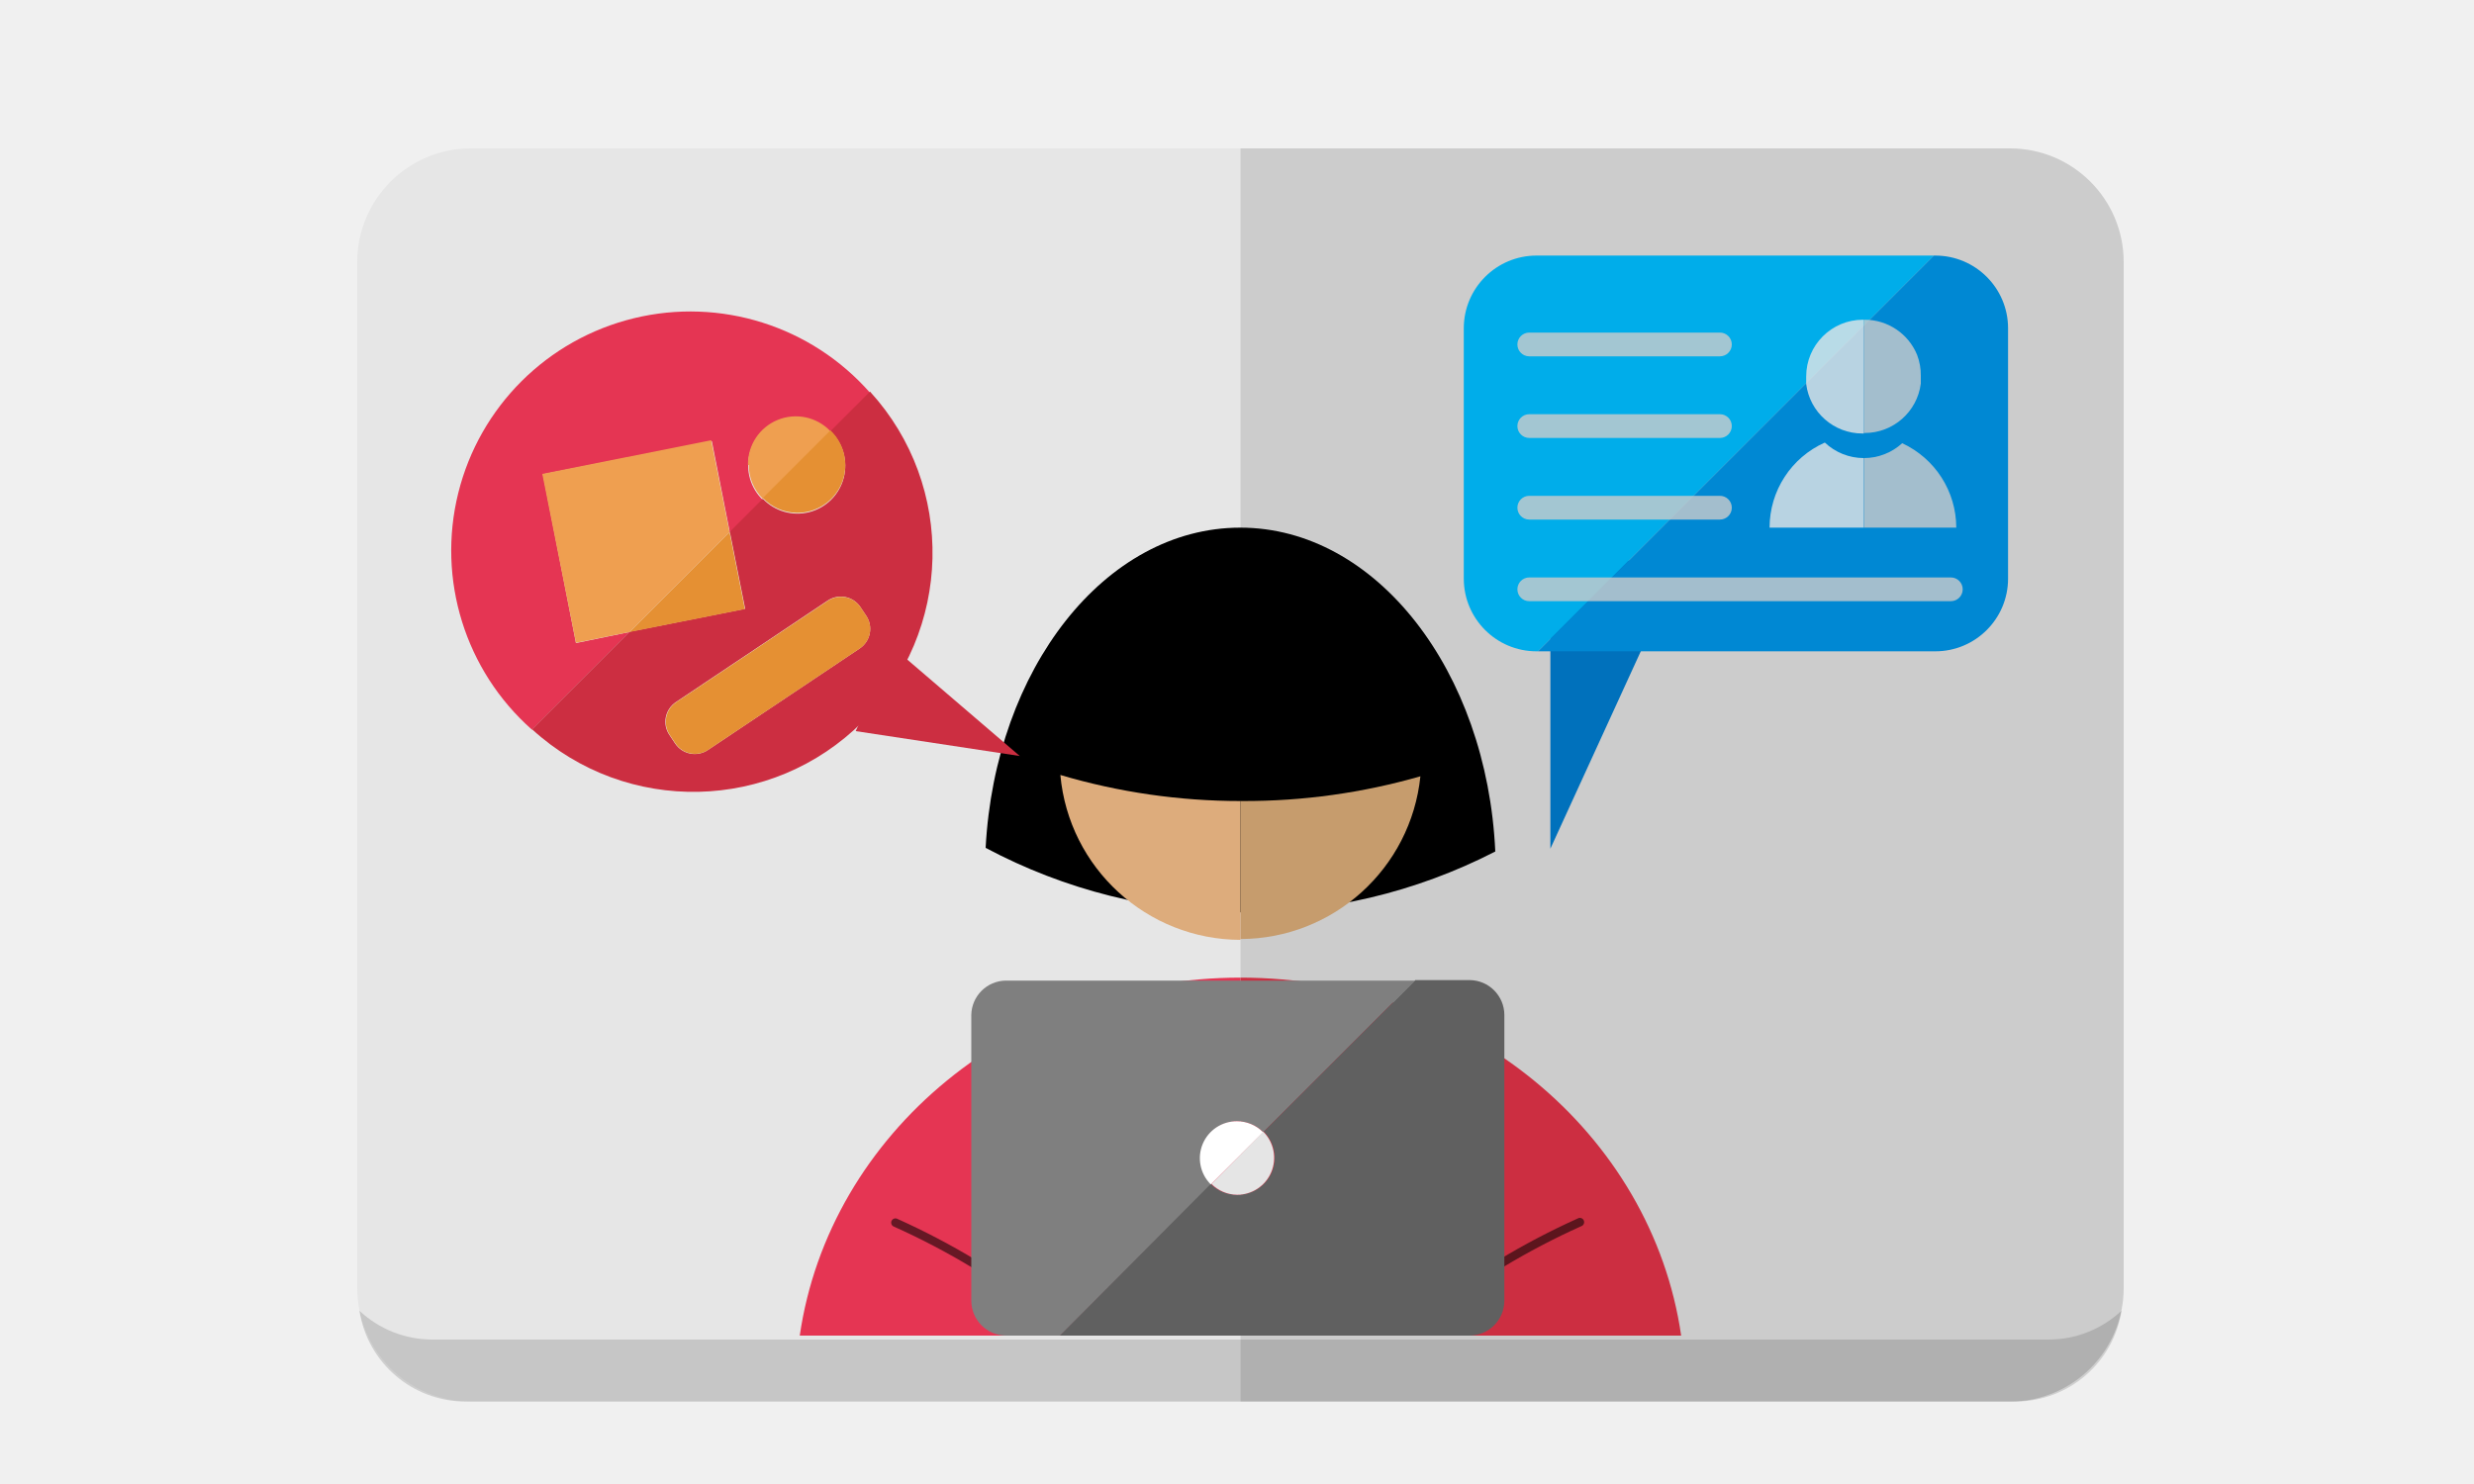
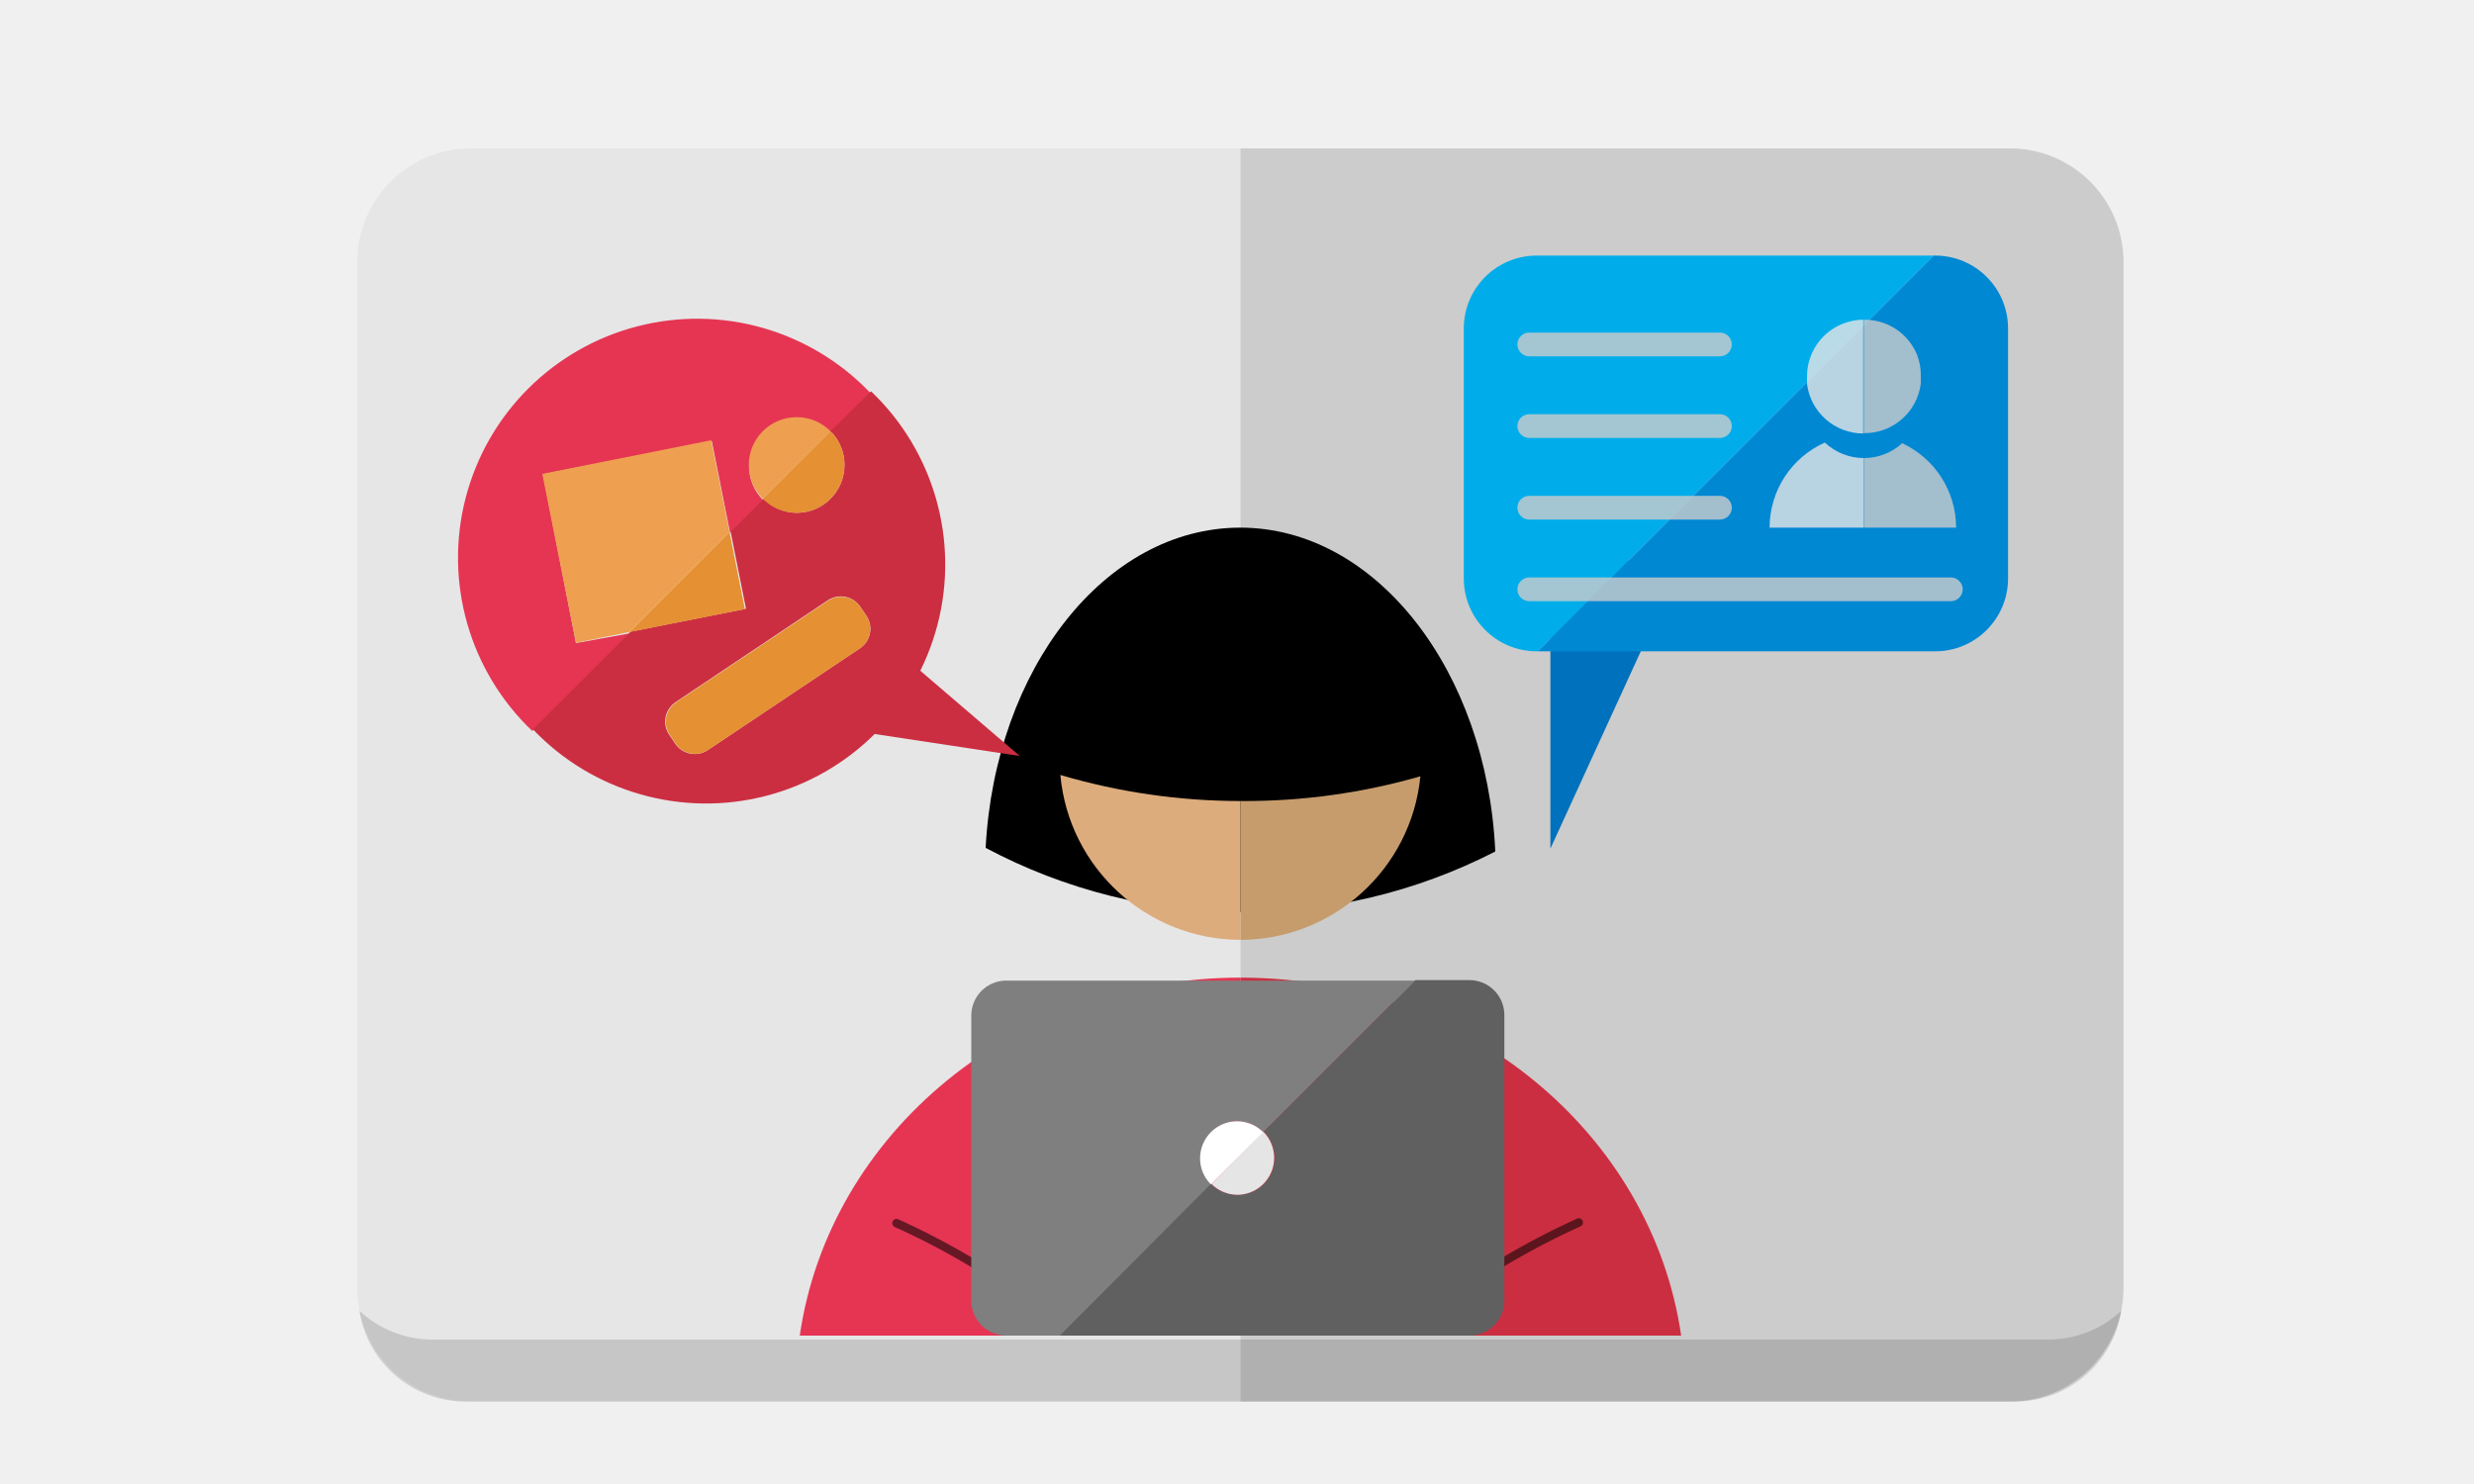
- <svg xmlns="http://www.w3.org/2000/svg" id="图层_1" data-name="图层 1" viewBox="0 0 150 90">
+ <svg xmlns="http://www.w3.org/2000/svg" viewBox="0 0 150 90">
  <defs>
-     <style>.cls-1{fill:#e6e6e6;}.cls-2{fill:#ccc;}.cls-3{opacity:0.14;}.cls-4{fill:#e53553;}.cls-5{fill:#cc2e41;}.cls-6{fill:#c69c6d;}.cls-7{fill:#ddac7c;}.cls-8{fill:#0071bc;}.cls-9{opacity:0.55;}.cls-10{fill:#00adea;}.cls-11{fill:#0088d3;}.cls-12{opacity:0.8;}.cls-13{fill:#7f7f7f;}.cls-14{fill:#606060;}.cls-15{fill:#e5e5e5;}.cls-16{fill:#fff;}.cls-17{fill:#ef9f50;}.cls-18{fill:#e59033;}</style>
+     <style>.a{fill:#e6e6e6;}.b{fill:#ccc;}.c{opacity:0.14;}.d{fill:#e53553;}.e{fill:#cc2e41;}.f{fill:#c69c6d;}.g{fill:#ddac7c;}.h{fill:#0071bc;}.i{opacity:0.55;}.j{fill:#00adea;}.k{fill:#0088d3;}.l{opacity:0.8;}.m{fill:#7f7f7f;}.n{fill:#606060;}.o{fill:#e5e5e5;}.p{fill:#fff;}.q{fill:#ef9f50;}.r{fill:#e59033;}</style>
  </defs>
-   <path class="cls-1" d="M28.53,9a6.89,6.89,0,0,0-6.87,6.87V78.13A6.89,6.89,0,0,0,28.53,85H75.21V9Z" />
-   <path class="cls-2" d="M121.88,9H75.21V85h46.68a6.89,6.89,0,0,0,6.87-6.87V15.87A6.89,6.89,0,0,0,121.88,9Z" />
-   <path class="cls-3" d="M124.21,81.24h-98a6.47,6.47,0,0,1-4.42-1.75A6.52,6.52,0,0,0,28.21,85h94a6.52,6.52,0,0,0,6.42-5.51A6.47,6.47,0,0,1,124.21,81.24Z" />
-   <path d="M75.2,32C67,32,60.33,40.57,59.76,51.42a33.3,33.3,0,0,0,30.9.22C90.16,40.68,83.43,32,75.2,32Z" />
-   <path class="cls-4" d="M48.49,81H75.21V59.29C61.55,59.29,50.27,68.74,48.49,81Z" />
-   <path class="cls-5" d="M75.21,59.29V81h26.72C100.15,68.74,88.87,59.29,75.21,59.29Z" />
-   <path class="cls-6" d="M86.12,47.08a38.58,38.58,0,0,1-10.77,1.5h-.14v8.37A11,11,0,0,0,86.12,47.08Z" />
-   <path class="cls-7" d="M64.29,47a11,11,0,0,0,10.92,10V48.58A38.46,38.46,0,0,1,64.29,47Z" />
-   <polygon class="cls-8" points="94 34 94 51.47 102 34 94 34" />
-   <g class="cls-9">
-     <path d="M59.08,76.88a.25.25,0,0,1-.13,0,44.29,44.29,0,0,0-4.73-2.48.26.26,0,1,1,.21-.47,44.65,44.65,0,0,1,4.78,2.51.26.26,0,0,1-.13.47Z" />
-     <path d="M91,76.88a.26.26,0,0,1-.13-.47,44.65,44.65,0,0,1,4.78-2.51.26.26,0,1,1,.21.47,44.29,44.29,0,0,0-4.73,2.48A.25.25,0,0,1,91,76.88Z" />
+   <path class="a" d="M28.53,9a6.89,6.89,0,0,0-6.87,6.87V78.13A6.89,6.89,0,0,0,28.53,85H75.21V9Z" />
+   <path class="b" d="M121.88,9H75.21V85h46.67a6.89,6.89,0,0,0,6.87-6.87V15.87A6.89,6.89,0,0,0,121.88,9Z" />
+   <path class="c" d="M124.21,81.24h-98a6.47,6.47,0,0,1-4.42-1.75A6.52,6.52,0,0,0,28.21,85h94a6.52,6.52,0,0,0,6.41-5.51A6.46,6.46,0,0,1,124.21,81.24Z" />
+   <path d="M75.2,32C67,32,60.33,40.57,59.76,51.42a33.32,33.32,0,0,0,30.9.22C90.16,40.68,83.43,32,75.2,32Z" />
+   <path class="d" d="M48.49,81H75.21V59.29C61.55,59.29,50.27,68.74,48.49,81Z" />
+   <path class="e" d="M75.21,59.29V81h26.72C100.15,68.74,88.87,59.29,75.21,59.29Z" />
+   <path class="f" d="M86.12,47.08a38.45,38.45,0,0,1-10.77,1.5h-.14V57A11,11,0,0,0,86.12,47.08Z" />
+   <path class="g" d="M64.29,47A11,11,0,0,0,75.21,57V48.58A38.61,38.61,0,0,1,64.29,47Z" />
+   <polygon class="h" points="94 34 94 51.47 102 34 94 34" />
+   <g class="i">
+     <path d="M59.08,76.88a.2.2,0,0,1-.13,0,44.41,44.41,0,0,0-4.73-2.48.26.26,0,0,1,.21-.47,46.29,46.29,0,0,1,4.78,2.51.27.27,0,0,1,.09.36A.26.26,0,0,1,59.08,76.88Z" />
+     <path d="M91,76.88a.26.26,0,0,1-.22-.12.27.27,0,0,1,.09-.36,46.29,46.29,0,0,1,4.78-2.51.26.26,0,0,1,.21.47,44.41,44.41,0,0,0-4.73,2.48A.2.2,0,0,1,91,76.88Z" />
  </g>
-   <path class="cls-10" d="M93.16,15.5a4.41,4.41,0,0,0-4.41,4.41V35.09a4.41,4.41,0,0,0,4.41,4.41h.09l24-24Z" />
-   <path class="cls-11" d="M117.34,15.5h-.09l-24,24h24.09a4.41,4.41,0,0,0,4.41-4.41V19.91A4.41,4.41,0,0,0,117.34,15.5Z" />
-   <polygon class="cls-5" points="61.83 45.85 54.19 39.3 51.88 44.34 61.83 45.85" />
-   <g class="cls-12">
-     <path class="cls-1" d="M110.64,26.84A5.65,5.65,0,0,0,107.29,32H113V27.78A3.43,3.43,0,0,1,110.64,26.84Z" />
-     <path class="cls-2" d="M115.33,26.88a3.43,3.43,0,0,1-2.32.9V32h5.6A5.65,5.65,0,0,0,115.33,26.88Z" />
-     <path class="cls-1" d="M112.95,19.39a3.44,3.44,0,0,0-3.44,3.44c0,.06,0,.11,0,.16s0,.2,0,.3a3.43,3.43,0,0,0,3.4,3H113V19.39Z" />
-     <path class="cls-2" d="M116.23,21.51a3.44,3.44,0,0,0-3.17-2.12H113v6.87h.06a3.43,3.43,0,0,0,3.4-3c0-.1,0-.2,0-.3s0-.11,0-.16A3.43,3.43,0,0,0,116.23,21.51Z" />
+   <path class="j" d="M93.16,15.5a4.42,4.42,0,0,0-4.41,4.41V35.09a4.42,4.42,0,0,0,4.41,4.41h.09l24-24Z" />
+   <path class="k" d="M117.34,15.5h-.09l-24,24h24.09a4.42,4.42,0,0,0,4.41-4.41V19.91A4.42,4.42,0,0,0,117.34,15.5Z" />
+   <polygon class="e" points="61.83 45.85 54.19 39.3 51.88 44.34 61.83 45.85" />
+   <g class="l">
+     <path class="a" d="M110.64,26.84A5.66,5.66,0,0,0,107.29,32H113V27.78A3.46,3.46,0,0,1,110.64,26.84Z" />
+     <path class="b" d="M115.33,26.88a3.43,3.43,0,0,1-2.32.9V32h5.59A5.65,5.65,0,0,0,115.33,26.88Z" />
+     <path class="a" d="M113,19.39a3.44,3.44,0,0,0-3.18,2.12,3.38,3.38,0,0,0-.26,1.32.81.81,0,0,0,0,.16c0,.1,0,.2,0,.3a3.44,3.44,0,0,0,3.41,3h0V19.39Z" />
+     <path class="b" d="M116.23,21.51a3.43,3.43,0,0,0-3.17-2.12H113v6.88h.06a3.44,3.44,0,0,0,3.4-3l0-.3s0-.1,0-.16A3.38,3.38,0,0,0,116.23,21.51Z" />
  </g>
-   <g class="cls-12">
-     <rect class="cls-2" x="92" y="35.02" width="27" height="1.44" rx="0.72" ry="0.72" />
+   <g class="l">
+     <rect class="b" x="92" y="35.02" width="27" height="1.44" rx="0.72" ry="0.72" />
  </g>
-   <g class="cls-12">
-     <rect class="cls-2" x="92" y="20.17" width="13" height="1.44" rx="0.72" ry="0.72" />
+   <g class="l">
+     <rect class="b" x="92" y="20.17" width="13" height="1.44" rx="0.72" ry="0.72" />
  </g>
-   <g class="cls-12">
-     <rect class="cls-2" x="92" y="25.12" width="13" height="1.44" rx="0.72" ry="0.72" />
+   <g class="l">
+     <rect class="b" x="92" y="25.12" width="13" height="1.44" rx="0.72" ry="0.72" />
  </g>
-   <g class="cls-12">
-     <rect class="cls-2" x="92" y="30.07" width="13" height="1.44" rx="0.72" ry="0.72" />
+   <g class="l">
+     <rect class="b" x="92" y="30.07" width="13" height="1.44" rx="0.72" ry="0.72" />
  </g>
-   <path class="cls-13" d="M72.79,70.22A2.25,2.25,0,0,1,75,68h0a2.24,2.24,0,0,1,1.59.66l9.19-9.19H61a2.12,2.12,0,0,0-2.11,2.11V78.88A2.12,2.12,0,0,0,61,81h3.29l9.19-9.19A2.24,2.24,0,0,1,72.79,70.22Z" />
-   <path class="cls-14" d="M89.1,59.44H85.81l-9.19,9.19A2.24,2.24,0,0,1,75,72.46h0a2.24,2.24,0,0,1-1.59-.66L64.26,81H89.1a2.12,2.12,0,0,0,2.11-2.11V61.55A2.12,2.12,0,0,0,89.1,59.44Z" />
-   <path class="cls-15" d="M75,72.46h0a2.24,2.24,0,0,0,1.59-3.83L73.45,71.8A2.24,2.24,0,0,0,75,72.46Z" />
-   <path class="cls-16" d="M75,68a2.24,2.24,0,0,0-1.59,3.83l3.17-3.17A2.24,2.24,0,0,0,75,68Z" />
-   <path class="cls-4" d="M34.92,39l-2-10.24,10.24-2,1.1,5.57,2-2a2.9,2.9,0,1,1,4.1-4.1l2.4-2.4A14.5,14.5,0,1,0,32.25,44.25l5.92-5.92Z" />
-   <path class="cls-5" d="M50.35,26.15a2.9,2.9,0,1,1-4.1,4.1l-2,2,.93,4.67-7,1.39-5.92,5.92A14.5,14.5,0,0,0,52.75,23.75Zm1.77,13.18-9.19,6.15a1.43,1.43,0,0,1-2-.39l-.34-.51a1.43,1.43,0,0,1,.39-2l9.19-6.15a1.43,1.43,0,0,1,2,.39l.34.51A1.43,1.43,0,0,1,52.12,39.33Z" />
-   <path class="cls-17" d="M45.4,28.2a2.89,2.89,0,0,0,.85,2.05l4.1-4.1a2.9,2.9,0,0,0-5,2.05Z" />
-   <path class="cls-18" d="M48.3,31.1a2.9,2.9,0,0,0,2.05-5l-4.1,4.1A2.89,2.89,0,0,0,48.3,31.1Z" />
-   <polygon class="cls-18" points="45.16 36.94 44.23 32.27 38.17 38.33 45.16 36.94" />
-   <polygon class="cls-17" points="32.88 28.74 34.92 38.98 38.17 38.33 44.23 32.27 43.12 26.7 32.88 28.74" />
-   <rect class="cls-18" x="39.6" y="39.22" width="13.92" height="3.48" rx="1.43" ry="1.43" transform="translate(-14.91 32.8) rotate(-33.78)" />
+   <path class="m" d="M72.79,70.22A2.25,2.25,0,0,1,75,68h0a2.24,2.24,0,0,1,1.59.66l9.19-9.19H61a2.12,2.12,0,0,0-2.11,2.11V78.88A2.12,2.12,0,0,0,61,81h3.29l9.19-9.19A2.21,2.21,0,0,1,72.79,70.22Z" />
+   <path class="n" d="M89.1,59.44H85.81l-9.19,9.19A2.24,2.24,0,0,1,75,72.46h0a2.23,2.23,0,0,1-1.58-.66L64.26,81H89.1a2.12,2.12,0,0,0,2.11-2.11V61.55A2.12,2.12,0,0,0,89.1,59.44Z" />
+   <path class="o" d="M75,72.46h0a2.24,2.24,0,0,0,1.59-3.83L73.45,71.8A2.23,2.23,0,0,0,75,72.46Z" />
+   <path class="p" d="M75,68a2.25,2.25,0,0,0-2.24,2.25,2.21,2.21,0,0,0,.66,1.58l3.17-3.17A2.24,2.24,0,0,0,75,68Z" />
+   <path class="d" d="M34.92,39l-2-10.24,10.24-2,1.11,5.57,2-2a2.86,2.86,0,0,1-.85-2.05,2.9,2.9,0,0,1,2.9-2.9,2.86,2.86,0,0,1,2.05.85l2.4-2.4a14.5,14.5,0,1,0-20.5,20.5l5.92-5.92Z" />
+   <path class="e" d="M50.35,26.15a2.86,2.86,0,0,1,.85,2.05,2.9,2.9,0,0,1-2.9,2.9,2.86,2.86,0,0,1-2-.85l-2,2,.93,4.67-7,1.39-5.92,5.92a14.5,14.5,0,1,0,20.5-20.5Zm1.77,13.18-9.19,6.15a1.43,1.43,0,0,1-2-.39l-.35-.52a1.42,1.42,0,0,1,.4-2l9.19-6.15a1.43,1.43,0,0,1,2,.39l.35.52A1.42,1.42,0,0,1,52.12,39.33Z" />
+   <path class="q" d="M45.4,28.2a2.86,2.86,0,0,0,.85,2.05l4.1-4.1a2.86,2.86,0,0,0-2.05-.85A2.9,2.9,0,0,0,45.4,28.2Z" />
+   <path class="r" d="M48.3,31.1a2.9,2.9,0,0,0,2.9-2.9,2.86,2.86,0,0,0-.85-2.05l-4.1,4.1A2.86,2.86,0,0,0,48.3,31.1Z" />
+   <polygon class="r" points="45.16 36.94 44.23 32.27 38.17 38.33 45.16 36.94" />
+   <polygon class="q" points="32.88 28.74 34.92 38.98 38.17 38.33 44.23 32.27 43.12 26.7 32.88 28.74" />
+   <rect class="r" x="39.6" y="39.22" width="13.92" height="3.48" rx="1.43" ry="1.43" transform="translate(-14.91 32.8) rotate(-33.78)" />
</svg>
